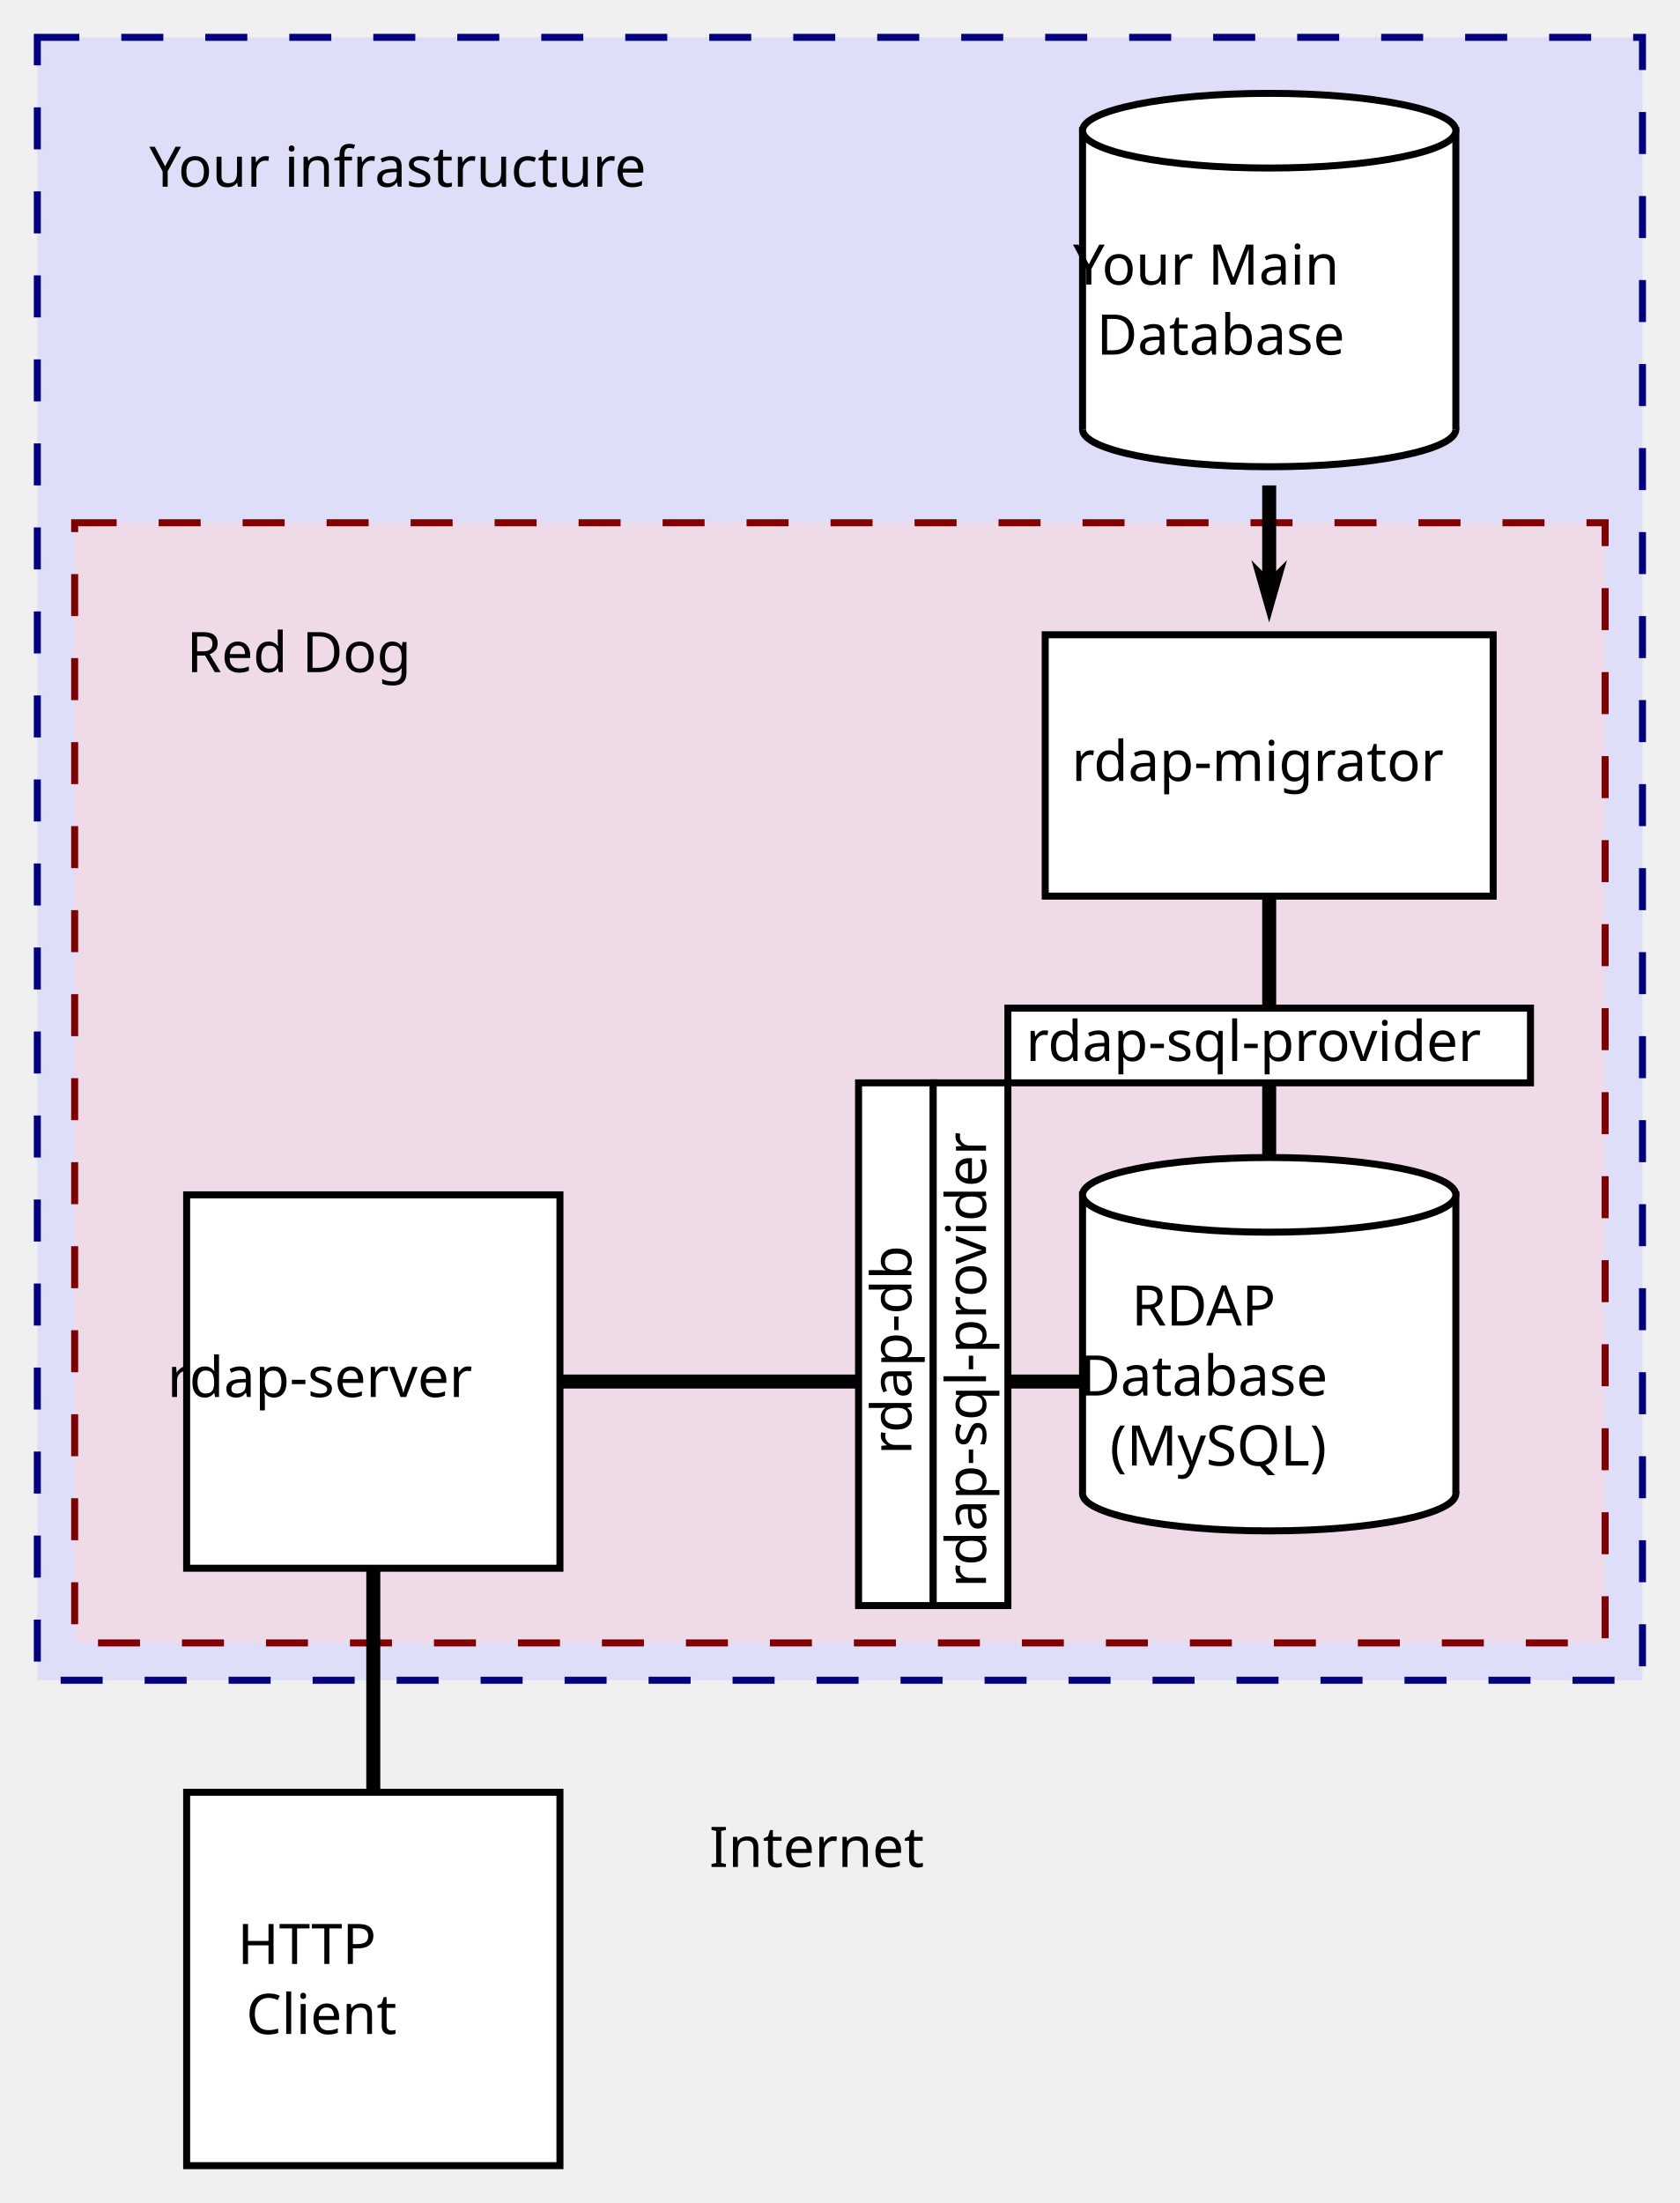
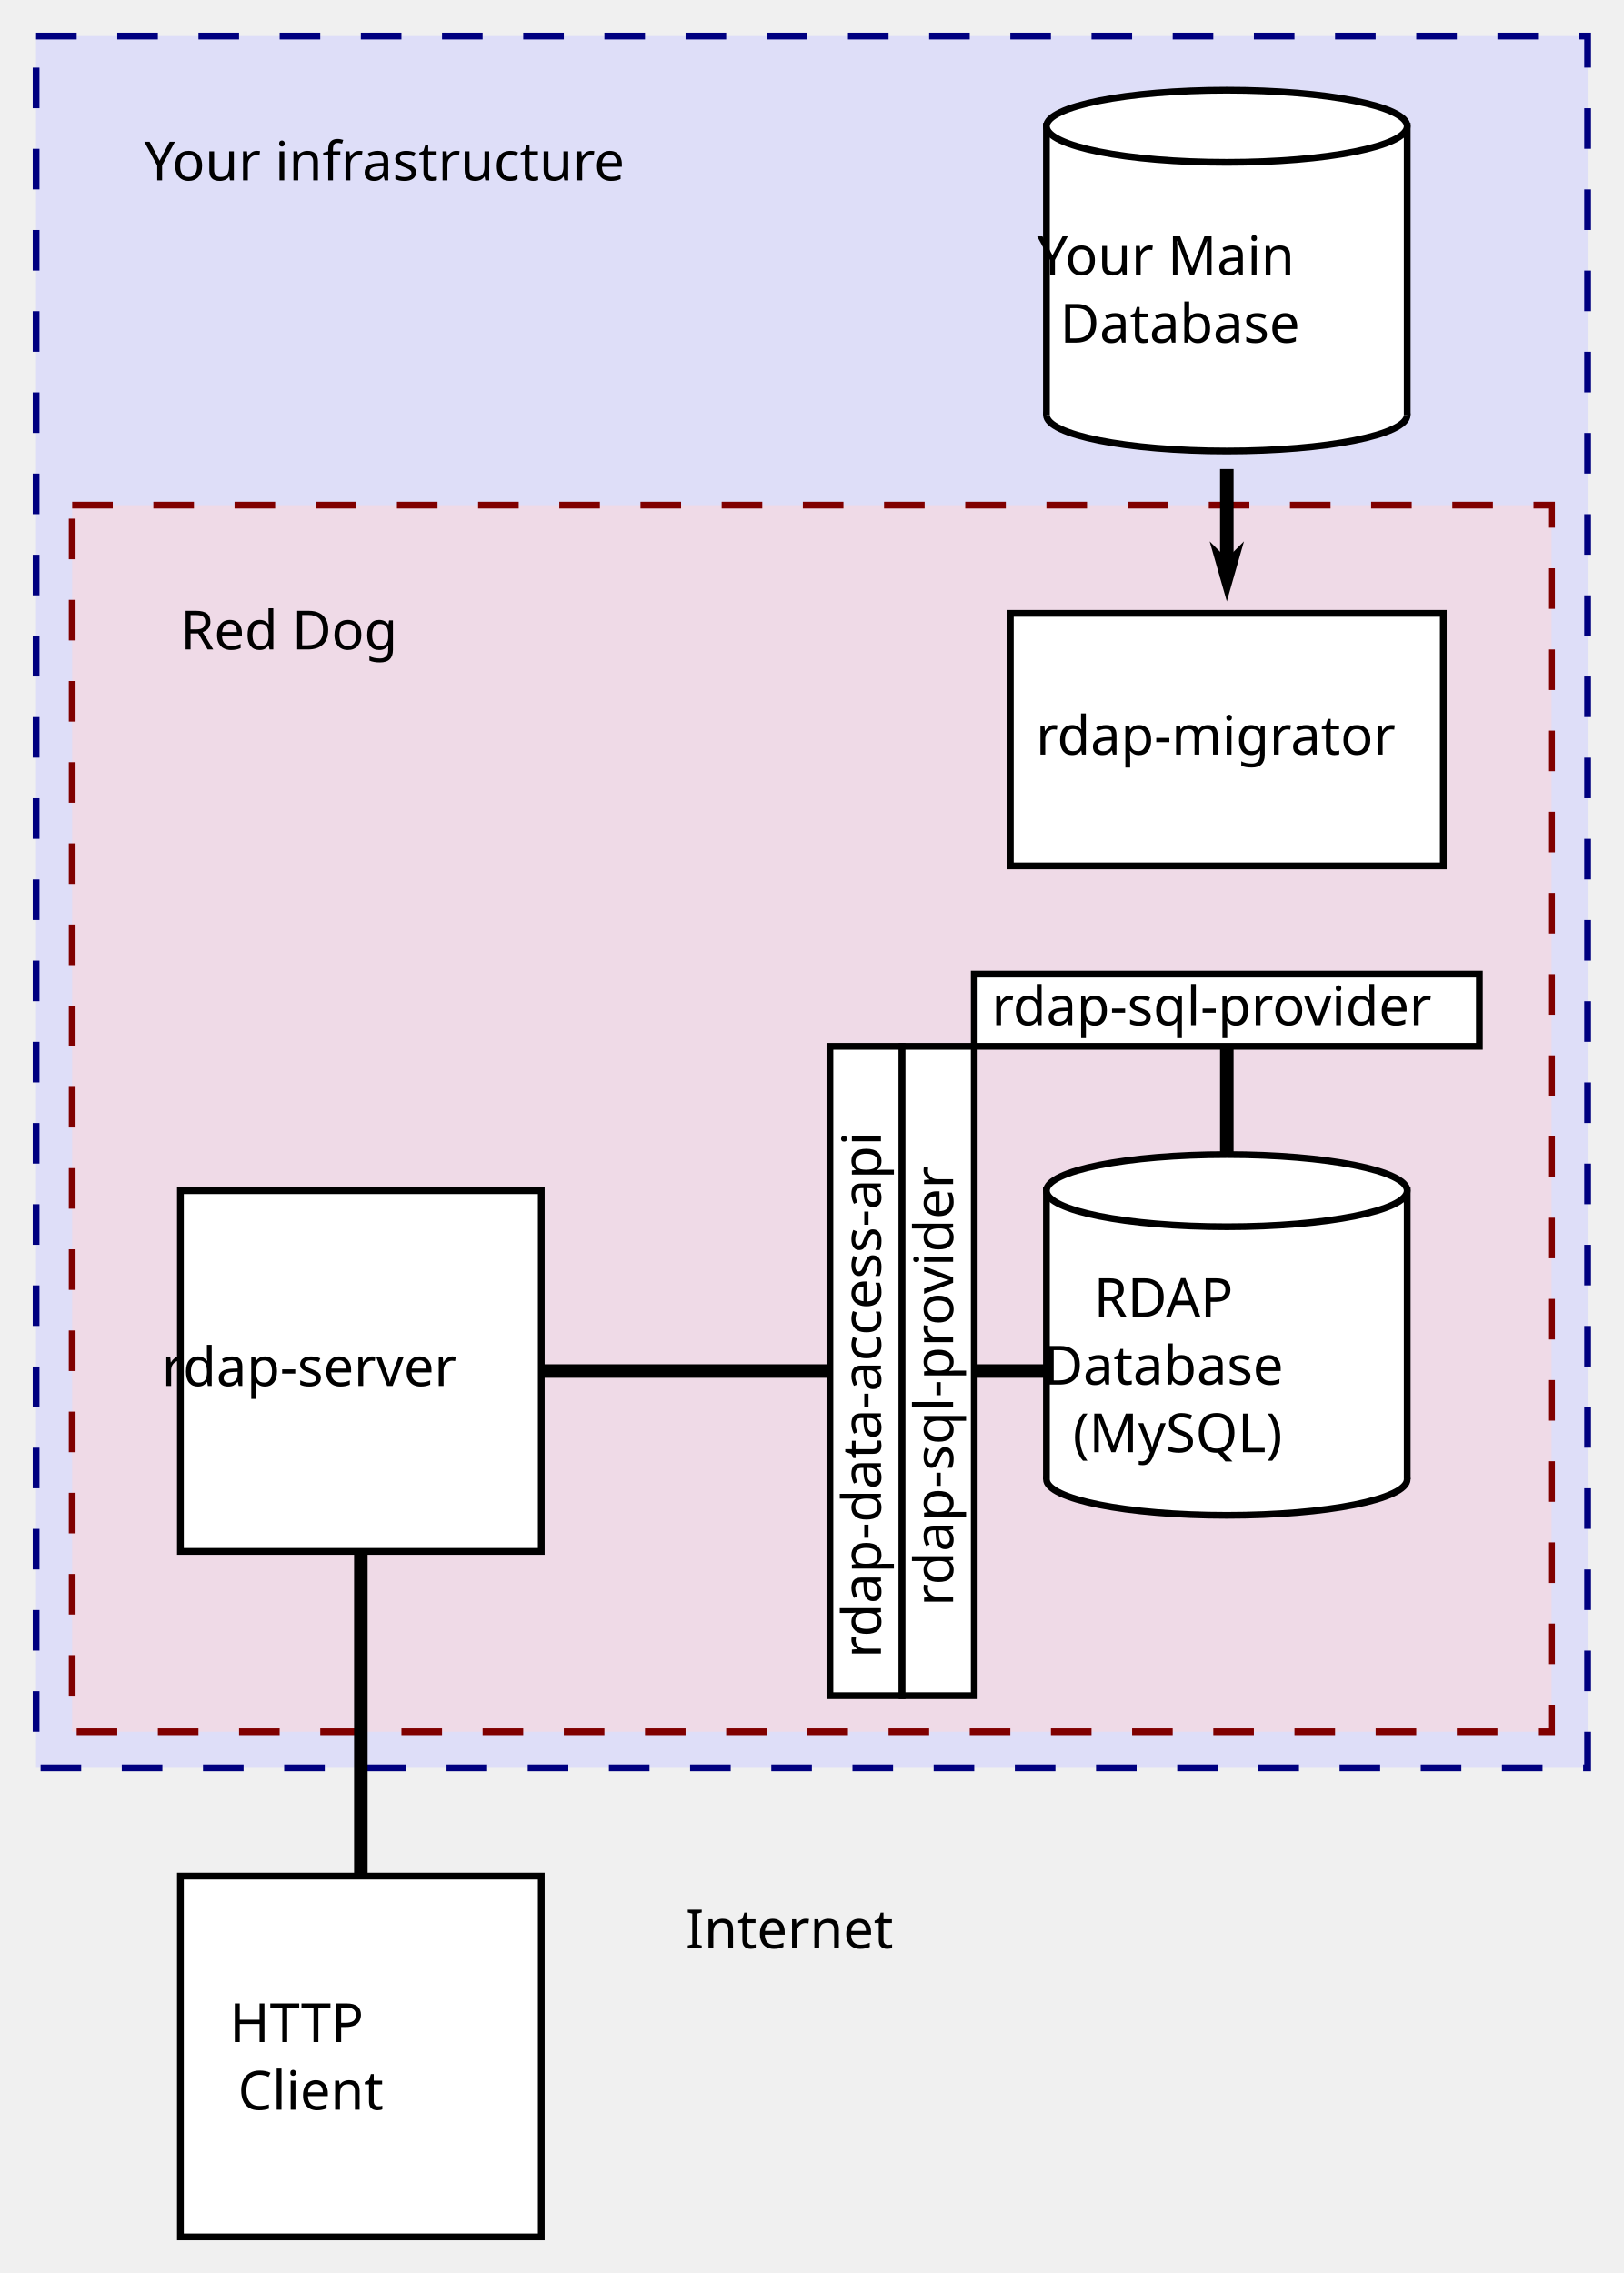
- <svg xmlns="http://www.w3.org/2000/svg" width="360" height="472" id="svg2" version="1.1">
+ <svg xmlns="http://www.w3.org/2000/svg" width="360" height="504" id="svg2" version="1.1">
  <defs id="defs4">
    <marker orient="auto" refY="0" refX="0" id="Arrow1Send" style="overflow:visible">
-       <path id="path3857" d="M 0,0 5,-5 -12.5,0 5,5 0,0 z" style="fill-rule:evenodd;stroke:#000000;stroke-width:1pt" transform="matrix(-0.2,0,0,-0.2,-1.2,0)" />
+       <path id="path3857" d="M 0,0 5,-5 -12.5,0 5,5 0,0 Z" style="fill-rule:evenodd;stroke:#000000;stroke-width:1pt" transform="matrix(-0.2,0,0,-0.2,-1.2,0)" />
    </marker>
    <marker orient="auto" refY="0" refX="0" id="Arrow1Sstart" style="overflow:visible">
-       <path id="path3854" d="M 0,0 5,-5 -12.5,0 5,5 0,0 z" style="fill-rule:evenodd;stroke:#000000;stroke-width:1pt" transform="matrix(0.2,0,0,0.2,1.2,0)" />
+       <path id="path3854" d="M 0,0 5,-5 -12.5,0 5,5 0,0 Z" style="fill-rule:evenodd;stroke:#000000;stroke-width:1pt" transform="matrix(0.2,0,0,0.2,1.2,0)" />
    </marker>
    <marker orient="auto" refY="0" refX="0" id="Arrow1Lstart" style="overflow:visible">
-       <path id="path3842" d="M 0,0 5,-5 -12.5,0 5,5 0,0 z" style="fill-rule:evenodd;stroke:#000000;stroke-width:1pt" transform="matrix(0.8,0,0,0.8,10,0)" />
+       <path id="path3842" d="M 0,0 5,-5 -12.5,0 5,5 0,0 Z" style="fill-rule:evenodd;stroke:#000000;stroke-width:1pt" transform="matrix(0.8,0,0,0.8,10,0)" />
    </marker>
  </defs>
-   <g id="layer1" transform="translate(0,-580.3622)">
-     <rect style="fill:#ccccff;fill-opacity:0.502;stroke:#000080;stroke-width:1.5;stroke-linecap:butt;stroke-linejoin:miter;stroke-miterlimit:4;stroke-opacity:1;stroke-dasharray:9, 9;stroke-dashoffset:0" id="rect3832" width="344" height="352" x="8" y="588.362" />
-     <rect style="fill:#ffd5d5;fill-opacity:0.502;stroke:#800000;stroke-width:1.5;stroke-linecap:butt;stroke-linejoin:miter;stroke-miterlimit:4;stroke-opacity:1;stroke-dasharray:9, 9;stroke-dashoffset:0" id="rect5604" width="328" height="240" x="16" y="692.362" />
-     <g id="g3871">
-       <rect y="836.362" x="40" height="80" width="80" id="rect2987" style="fill:#ffffff;fill-opacity:1;stroke:#000000;stroke-width:1.5;stroke-linecap:butt;stroke-linejoin:miter;stroke-miterlimit:4;stroke-opacity:1;stroke-dasharray:none;stroke-dashoffset:0" />
-       <text id="text2989" y="879.673" x="79.461" style="font-size:12px;font-style:normal;font-weight:normal;text-align:center;line-height:125%;letter-spacing:0px;word-spacing:0px;text-anchor:middle;fill:#000000;fill-opacity:1;stroke:none;font-family:Sans" xml:space="preserve">
+   <g id="layer1" transform="translate(0,-548.3622)">
+     <rect style="fill:#ccccff;fill-opacity:0.502;stroke:#000080;stroke-width:1.5;stroke-linecap:butt;stroke-linejoin:miter;stroke-miterlimit:4;stroke-dasharray:9, 9;stroke-dashoffset:0;stroke-opacity:1" id="rect3832" width="344" height="384" x="8" y="556.362" />
+     <rect style="fill:#ffd5d5;fill-opacity:0.502;stroke:#800000;stroke-width:1.5;stroke-linecap:butt;stroke-linejoin:miter;stroke-miterlimit:4;stroke-dasharray:9, 9;stroke-dashoffset:0;stroke-opacity:1" id="rect5604" width="328" height="272" x="16" y="660.362" />
+     <g id="g3871" transform="translate(0,-24)">
+       <rect y="836.362" x="40" height="80" width="80" id="rect2987" style="fill:#ffffff;fill-opacity:1;stroke:#000000;stroke-width:1.5;stroke-linecap:butt;stroke-linejoin:miter;stroke-miterlimit:4;stroke-dasharray:none;stroke-dashoffset:0;stroke-opacity:1" />
+       <text id="text2989" y="879.673" x="79.461" style="font-style:normal;font-weight:normal;font-size:12px;line-height:125%;font-family:Sans;text-align:center;letter-spacing:0px;word-spacing:0px;text-anchor:middle;fill:#000000;fill-opacity:1;stroke:none" xml:space="preserve">
        <tspan id="tspan3005" y="879.673" x="79.461">rdap-server</tspan>
      </text>
    </g>
    <g id="g3813" transform="translate(-136.1904,52.47363)">
-       <rect y="911.889" x="176.19" height="80" width="80" id="rect3013" style="fill:#ffffff;fill-opacity:1;stroke:#000000;stroke-width:1.5;stroke-linecap:butt;stroke-linejoin:miter;stroke-miterlimit:4;stroke-opacity:1;stroke-dasharray:none;stroke-dashoffset:0" />
-       <text id="text2993" y="948.678" x="216" style="font-size:12px;font-style:normal;font-weight:normal;text-align:center;line-height:125%;letter-spacing:0px;word-spacing:0px;text-anchor:middle;fill:#000000;fill-opacity:1;stroke:none;font-family:Sans" xml:space="preserve">
+       <rect y="911.889" x="176.19" height="80" width="80" id="rect3013" style="fill:#ffffff;fill-opacity:1;stroke:#000000;stroke-width:1.5;stroke-linecap:butt;stroke-linejoin:miter;stroke-miterlimit:4;stroke-dasharray:none;stroke-dashoffset:0;stroke-opacity:1" />
+       <text id="text2993" y="948.678" x="216" style="font-style:normal;font-weight:normal;font-size:12px;line-height:125%;font-family:Sans;text-align:center;letter-spacing:0px;word-spacing:0px;text-anchor:middle;fill:#000000;fill-opacity:1;stroke:none" xml:space="preserve">
        <tspan y="948.678" x="216" id="tspan2995">HTTP</tspan>
        <tspan y="963.678" x="216" id="tspan3826">Client</tspan>
      </text>
    </g>
-     <path style="fill:none;stroke:#000000;stroke-width:3;stroke-linecap:butt;stroke-linejoin:miter;stroke-miterlimit:4;stroke-opacity:1;stroke-dasharray:none;marker-end:none" d="m 272,772.362 0,56" id="path4630" />
-     <g id="g3862">
-       <path transform="translate(-88,556.3622)" d="m 400,344 c 0,4.418 -17.909,8 -40,8 -22.091,0 -40,-3.582 -40,-8 0,-4.418 17.909,-8 40,-8 22.091,0 40,3.582 40,8 z" id="path3023" style="fill:#ffffff;fill-opacity:1;stroke:#000000;stroke-width:1.5;stroke-linecap:butt;stroke-linejoin:miter;stroke-miterlimit:4;stroke-opacity:1;stroke-dasharray:none;stroke-dashoffset:0" />
-       <path id="rect3019" d="m 232,900.362 0,-64 80,0 0,64" style="fill:#ffffff;fill-opacity:1;stroke:#000000;stroke-width:1.5;stroke-linecap:butt;stroke-linejoin:miter;stroke-miterlimit:4;stroke-opacity:1;stroke-dashoffset:0" />
-       <text id="text3001" y="864.362" x="272" style="font-size:12px;font-style:normal;font-weight:normal;text-align:center;line-height:125%;letter-spacing:0px;word-spacing:0px;text-anchor:middle;fill:#000000;fill-opacity:1;stroke:none;font-family:Sans" xml:space="preserve">
+     <path style="fill:none;stroke:#000000;stroke-width:3;stroke-linecap:butt;stroke-linejoin:miter;stroke-miterlimit:4;stroke-dasharray:none;stroke-opacity:1;marker-end:none" d="m 272,772.362 0,56" id="path4630" />
+     <g id="g3862" transform="translate(0,-24)">
+       <ellipse transform="translate(-88,556.3622)" id="path3023" style="fill:#ffffff;fill-opacity:1;stroke:#000000;stroke-width:1.5;stroke-linecap:butt;stroke-linejoin:miter;stroke-miterlimit:4;stroke-dasharray:none;stroke-dashoffset:0;stroke-opacity:1" cx="360" cy="344" rx="40" ry="8" />
+       <path id="rect3019" d="m 232,900.362 0,-64 80,0 0,64" style="fill:#ffffff;fill-opacity:1;stroke:#000000;stroke-width:1.5;stroke-linecap:butt;stroke-linejoin:miter;stroke-miterlimit:4;stroke-dashoffset:0;stroke-opacity:1" />
+       <text id="text3001" y="864.362" x="272" style="font-style:normal;font-weight:normal;font-size:12px;line-height:125%;font-family:Sans;text-align:center;letter-spacing:0px;word-spacing:0px;text-anchor:middle;fill:#000000;fill-opacity:1;stroke:none" xml:space="preserve">
        <tspan id="tspan3009" y="864.362" x="272">RDAP</tspan>
        <tspan y="879.362" x="272" id="tspan4380">Database</tspan>
        <tspan y="894.362" x="272" id="tspan3804">(MySQL)</tspan>
      </text>
-       <path transform="translate(-88,548.3622)" d="m 400,288 c 0,4.418 -17.909,8 -40,8 -22.091,0 -40,-3.582 -40,-8 0,-4.418 17.909,-8 40,-8 22.091,0 40,3.582 40,8 z" id="path3021" style="fill:#ffffff;fill-opacity:1;stroke:#000000;stroke-width:1.5;stroke-linecap:butt;stroke-linejoin:miter;stroke-miterlimit:4;stroke-opacity:1;stroke-dasharray:none;stroke-dashoffset:0" />
+       <ellipse transform="translate(-88,548.3622)" id="path3021" style="fill:#ffffff;fill-opacity:1;stroke:#000000;stroke-width:1.5;stroke-linecap:butt;stroke-linejoin:miter;stroke-miterlimit:4;stroke-dasharray:none;stroke-dashoffset:0;stroke-opacity:1" cx="360" cy="288" rx="40" ry="8" />
    </g>
-     <path style="fill:none;stroke:#000000;stroke-width:3;stroke-linecap:butt;stroke-linejoin:miter;stroke-miterlimit:4;stroke-opacity:1;stroke-dasharray:none;marker-start:none;marker-end:none" d="m 120,876.362 112,0" id="path3834" />
-     <path style="fill:none;stroke:#000000;stroke-width:3;stroke-linecap:butt;stroke-linejoin:miter;stroke-miterlimit:4;stroke-opacity:1;stroke-dasharray:none;marker-start:none;marker-end:none" d="m 80,964.362 0,-48" id="path3836" />
-     <g id="g4820" transform="translate(16,0)">
-       <rect y="796.362" x="200" height="16" width="112" id="rect3008" style="fill:#ffffff;stroke:#000000;stroke-width:1.5;stroke-linecap:butt;stroke-linejoin:miter;stroke-miterlimit:4;stroke-opacity:1;stroke-dasharray:none;stroke-dashoffset:0" />
-       <text id="text3796" y="807.673" x="203.852" style="font-size:12px;font-style:normal;font-weight:normal;line-height:125%;letter-spacing:0px;word-spacing:0px;fill:#000000;fill-opacity:1;stroke:none;font-family:Sans" xml:space="preserve">
+     <path style="fill:none;stroke:#000000;stroke-width:3;stroke-linecap:butt;stroke-linejoin:miter;stroke-miterlimit:4;stroke-dasharray:none;stroke-opacity:1;marker-start:none;marker-end:none" d="m 120,852.362 112,0" id="path3834" />
+     <path style="fill:none;stroke:#000000;stroke-width:3;stroke-linecap:butt;stroke-linejoin:miter;stroke-miterlimit:4;stroke-dasharray:none;stroke-opacity:1;marker-start:none;marker-end:none" d="m 80,964.362 0,-72" id="path3836" />
+     <g id="g4820" transform="translate(16,-32)">
+       <rect y="796.362" x="200" height="16" width="112" id="rect3008" style="fill:#ffffff;stroke:#000000;stroke-width:1.5;stroke-linecap:butt;stroke-linejoin:miter;stroke-miterlimit:4;stroke-dasharray:none;stroke-dashoffset:0;stroke-opacity:1" />
+       <text id="text3796" y="807.673" x="203.852" style="font-style:normal;font-weight:normal;font-size:12px;line-height:125%;font-family:Sans;letter-spacing:0px;word-spacing:0px;fill:#000000;fill-opacity:1;stroke:none" xml:space="preserve">
        <tspan y="807.673" x="203.852" id="tspan3798">rdap-sql-provider</tspan>
      </text>
    </g>
-     <g id="g3876">
-       <rect y="716.362" x="224" height="56" width="96" id="rect3806" style="fill:#ffffff;fill-opacity:1;stroke:#000000;stroke-width:1.5;stroke-linecap:butt;stroke-linejoin:miter;stroke-miterlimit:4;stroke-opacity:1;stroke-dasharray:none;stroke-dashoffset:0" />
-       <text id="text3808" y="747.673" x="229.66" style="font-size:12px;font-style:normal;font-weight:normal;line-height:125%;letter-spacing:0px;word-spacing:0px;fill:#000000;fill-opacity:1;stroke:none;font-family:Sans" xml:space="preserve">
+     <g id="g3876" transform="translate(0,-32)">
+       <rect y="716.362" x="224" height="56" width="96" id="rect3806" style="fill:#ffffff;fill-opacity:1;stroke:#000000;stroke-width:1.5;stroke-linecap:butt;stroke-linejoin:miter;stroke-miterlimit:4;stroke-dasharray:none;stroke-dashoffset:0;stroke-opacity:1" />
+       <text id="text3808" y="747.673" x="229.66" style="font-style:normal;font-weight:normal;font-size:12px;line-height:125%;font-family:Sans;letter-spacing:0px;word-spacing:0px;fill:#000000;fill-opacity:1;stroke:none" xml:space="preserve">
        <tspan y="747.673" x="229.66" id="tspan3810">rdap-migrator</tspan>
      </text>
    </g>
-     <g id="g3884">
-       <path style="fill:#ffffff;fill-opacity:1;stroke:#000000;stroke-width:1.5;stroke-linecap:butt;stroke-linejoin:miter;stroke-miterlimit:4;stroke-opacity:1;stroke-dasharray:none;stroke-dashoffset:0" id="path4848" d="m 400,344 c 0,4.418 -17.909,8 -40,8 -22.091,0 -40,-3.582 -40,-8 0,-4.418 17.909,-8 40,-8 22.091,0 40,3.582 40,8 z" transform="translate(-88,328.3622)" />
-       <path style="fill:#ffffff;fill-opacity:1;stroke:#000000;stroke-width:1.5;stroke-linecap:butt;stroke-linejoin:miter;stroke-miterlimit:4;stroke-opacity:1;stroke-dashoffset:0" d="m 232,672.362 0,-64 80,0 0,64" id="path4850" />
-       <path style="fill:#ffffff;fill-opacity:1;stroke:#000000;stroke-width:1.5;stroke-linecap:butt;stroke-linejoin:miter;stroke-miterlimit:4;stroke-opacity:1;stroke-dasharray:none;stroke-dashoffset:0" id="path4858" d="m 400,288 c 0,4.418 -17.909,8 -40,8 -22.091,0 -40,-3.582 -40,-8 0,-4.418 17.909,-8 40,-8 22.091,0 40,3.582 40,8 z" transform="translate(-88,320.3622)" />
-       <text xml:space="preserve" style="font-size:12px;font-style:normal;font-weight:normal;text-align:center;line-height:125%;letter-spacing:0px;word-spacing:0px;text-anchor:middle;fill:#000000;fill-opacity:1;stroke:none;font-family:Sans" x="272.527" y="641.336" id="text3835">
+     <g id="g3884" transform="translate(0,-32)">
+       <ellipse style="fill:#ffffff;fill-opacity:1;stroke:#000000;stroke-width:1.5;stroke-linecap:butt;stroke-linejoin:miter;stroke-miterlimit:4;stroke-dasharray:none;stroke-dashoffset:0;stroke-opacity:1" id="path4848" transform="translate(-88,328.3622)" cx="360" cy="344" rx="40" ry="8" />
+       <path style="fill:#ffffff;fill-opacity:1;stroke:#000000;stroke-width:1.5;stroke-linecap:butt;stroke-linejoin:miter;stroke-miterlimit:4;stroke-dashoffset:0;stroke-opacity:1" d="m 232,672.362 0,-64 80,0 0,64" id="path4850" />
+       <ellipse style="fill:#ffffff;fill-opacity:1;stroke:#000000;stroke-width:1.5;stroke-linecap:butt;stroke-linejoin:miter;stroke-miterlimit:4;stroke-dasharray:none;stroke-dashoffset:0;stroke-opacity:1" id="path4858" transform="translate(-88,320.3622)" cx="360" cy="288" rx="40" ry="8" />
+       <text xml:space="preserve" style="font-style:normal;font-weight:normal;font-size:12px;line-height:125%;font-family:Sans;text-align:center;letter-spacing:0px;word-spacing:0px;text-anchor:middle;fill:#000000;fill-opacity:1;stroke:none" x="272.527" y="641.336" id="text3835">
        <tspan x="272.527" y="641.336" id="tspan3845">Your Main</tspan>
        <tspan x="272.527" y="656.336" id="tspan3847">Database</tspan>
      </text>
    </g>
-     <path style="fill:none;stroke:#000000;stroke-width:3;stroke-linecap:butt;stroke-linejoin:miter;stroke-miterlimit:4;stroke-opacity:1;stroke-dasharray:none;marker-end:url(#Arrow1Send)" d="m 272,684.362 0,24" id="path4442" />
+     <path style="fill:none;stroke:#000000;stroke-width:3;stroke-linecap:butt;stroke-linejoin:miter;stroke-miterlimit:4;stroke-dasharray:none;stroke-opacity:1;marker-end:url(#Arrow1Send)" d="m 272,652.362 0,24" id="path4442" />
    <g id="g4825" transform="matrix(0,-1,1,0,-612.3622,1124.362)">
-       <rect style="fill:#ffffff;stroke:#000000;stroke-width:1.5;stroke-linecap:butt;stroke-linejoin:miter;stroke-miterlimit:4;stroke-opacity:1;stroke-dasharray:none;stroke-dashoffset:0" id="rect4827" width="112" height="16" x="200" y="796.362" />
-       <text xml:space="preserve" style="font-size:12px;font-style:normal;font-weight:normal;line-height:125%;letter-spacing:0px;word-spacing:0px;fill:#000000;fill-opacity:1;stroke:none;font-family:Sans" x="232.334" y="807.673" id="text4829">
-         <tspan id="tspan4831" x="232.334" y="807.673">rdap-db</tspan>
+       <rect style="fill:#ffffff;stroke:#000000;stroke-width:1.5;stroke-linecap:butt;stroke-linejoin:miter;stroke-miterlimit:4;stroke-dasharray:none;stroke-dashoffset:0;stroke-opacity:1" id="rect4827" width="144" height="16" x="200" y="796.362" />
+       <text xml:space="preserve" style="font-style:normal;font-weight:normal;font-size:12px;line-height:125%;font-family:Sans;letter-spacing:0px;word-spacing:0px;fill:#000000;fill-opacity:1;stroke:none" x="208.334" y="807.673" id="text4829">
+         <tspan id="tspan4831" x="208.334" y="807.673">rdap-data-access-api</tspan>
      </text>
    </g>
-     <text xml:space="preserve" style="font-size:12px;font-style:normal;font-weight:normal;line-height:125%;letter-spacing:0px;word-spacing:0px;fill:#000000;fill-opacity:1;stroke:none;font-family:Sans" x="40" y="724.362" id="text5606">
-       <tspan id="tspan5608" x="40" y="724.362">Red Dog</tspan>
+     <text xml:space="preserve" style="font-style:normal;font-weight:normal;font-size:12px;line-height:125%;font-family:Sans;letter-spacing:0px;word-spacing:0px;fill:#000000;fill-opacity:1;stroke:none" x="40" y="692.362" id="text5606">
+       <tspan id="tspan5608" x="40" y="692.362">Red Dog</tspan>
    </text>
-     <text xml:space="preserve" style="font-size:12px;font-style:normal;font-weight:normal;line-height:125%;letter-spacing:0px;word-spacing:0px;fill:#000000;fill-opacity:1;stroke:none;font-family:Sans" x="32" y="620.362" id="text5610">
-       <tspan id="tspan5612" x="32" y="620.362">Your infrastructure</tspan>
+     <text xml:space="preserve" style="font-style:normal;font-weight:normal;font-size:12px;line-height:125%;font-family:Sans;letter-spacing:0px;word-spacing:0px;fill:#000000;fill-opacity:1;stroke:none" x="32" y="588.362" id="text5610">
+       <tspan id="tspan5612" x="32" y="588.362">Your infrastructure</tspan>
    </text>
-     <text xml:space="preserve" style="font-size:12px;font-style:normal;font-weight:normal;line-height:125%;letter-spacing:0px;word-spacing:0px;fill:#000000;fill-opacity:1;stroke:none;font-family:Sans" x="152" y="980.362" id="text3032">
+     <text xml:space="preserve" style="font-style:normal;font-weight:normal;font-size:12px;line-height:125%;font-family:Sans;letter-spacing:0px;word-spacing:0px;fill:#000000;fill-opacity:1;stroke:none" x="152" y="980.362" id="text3032">
      <tspan id="tspan3034" x="152" y="980.362">Internet</tspan>
    </text>
    <g transform="matrix(0,-1,1,0,-596.3622,1124.362)" id="g3819">
-       <rect y="796.362" x="200" height="16" width="112" id="rect3821" style="fill:#ffffff;stroke:#000000;stroke-width:1.5;stroke-linecap:butt;stroke-linejoin:miter;stroke-miterlimit:4;stroke-opacity:1;stroke-dasharray:none;stroke-dashoffset:0" />
-       <text id="text3823" y="807.673" x="203.852" style="font-size:12px;font-style:normal;font-weight:normal;line-height:125%;letter-spacing:0px;word-spacing:0px;fill:#000000;fill-opacity:1;stroke:none;font-family:Sans" xml:space="preserve">
-         <tspan y="807.673" x="203.852" id="tspan3825">rdap-sql-provider</tspan>
+       <rect y="796.362" x="200" height="16" width="144" id="rect3821" style="fill:#ffffff;stroke:#000000;stroke-width:1.5;stroke-linecap:butt;stroke-linejoin:miter;stroke-miterlimit:4;stroke-dasharray:none;stroke-dashoffset:0;stroke-opacity:1" />
+       <text id="text3823" y="807.673" x="219.852" style="font-style:normal;font-weight:normal;font-size:12px;line-height:125%;font-family:Sans;letter-spacing:0px;word-spacing:0px;fill:#000000;fill-opacity:1;stroke:none" xml:space="preserve">
+         <tspan y="807.673" x="219.852" id="tspan3825">rdap-sql-provider</tspan>
      </text>
    </g>
  </g>
</svg>
